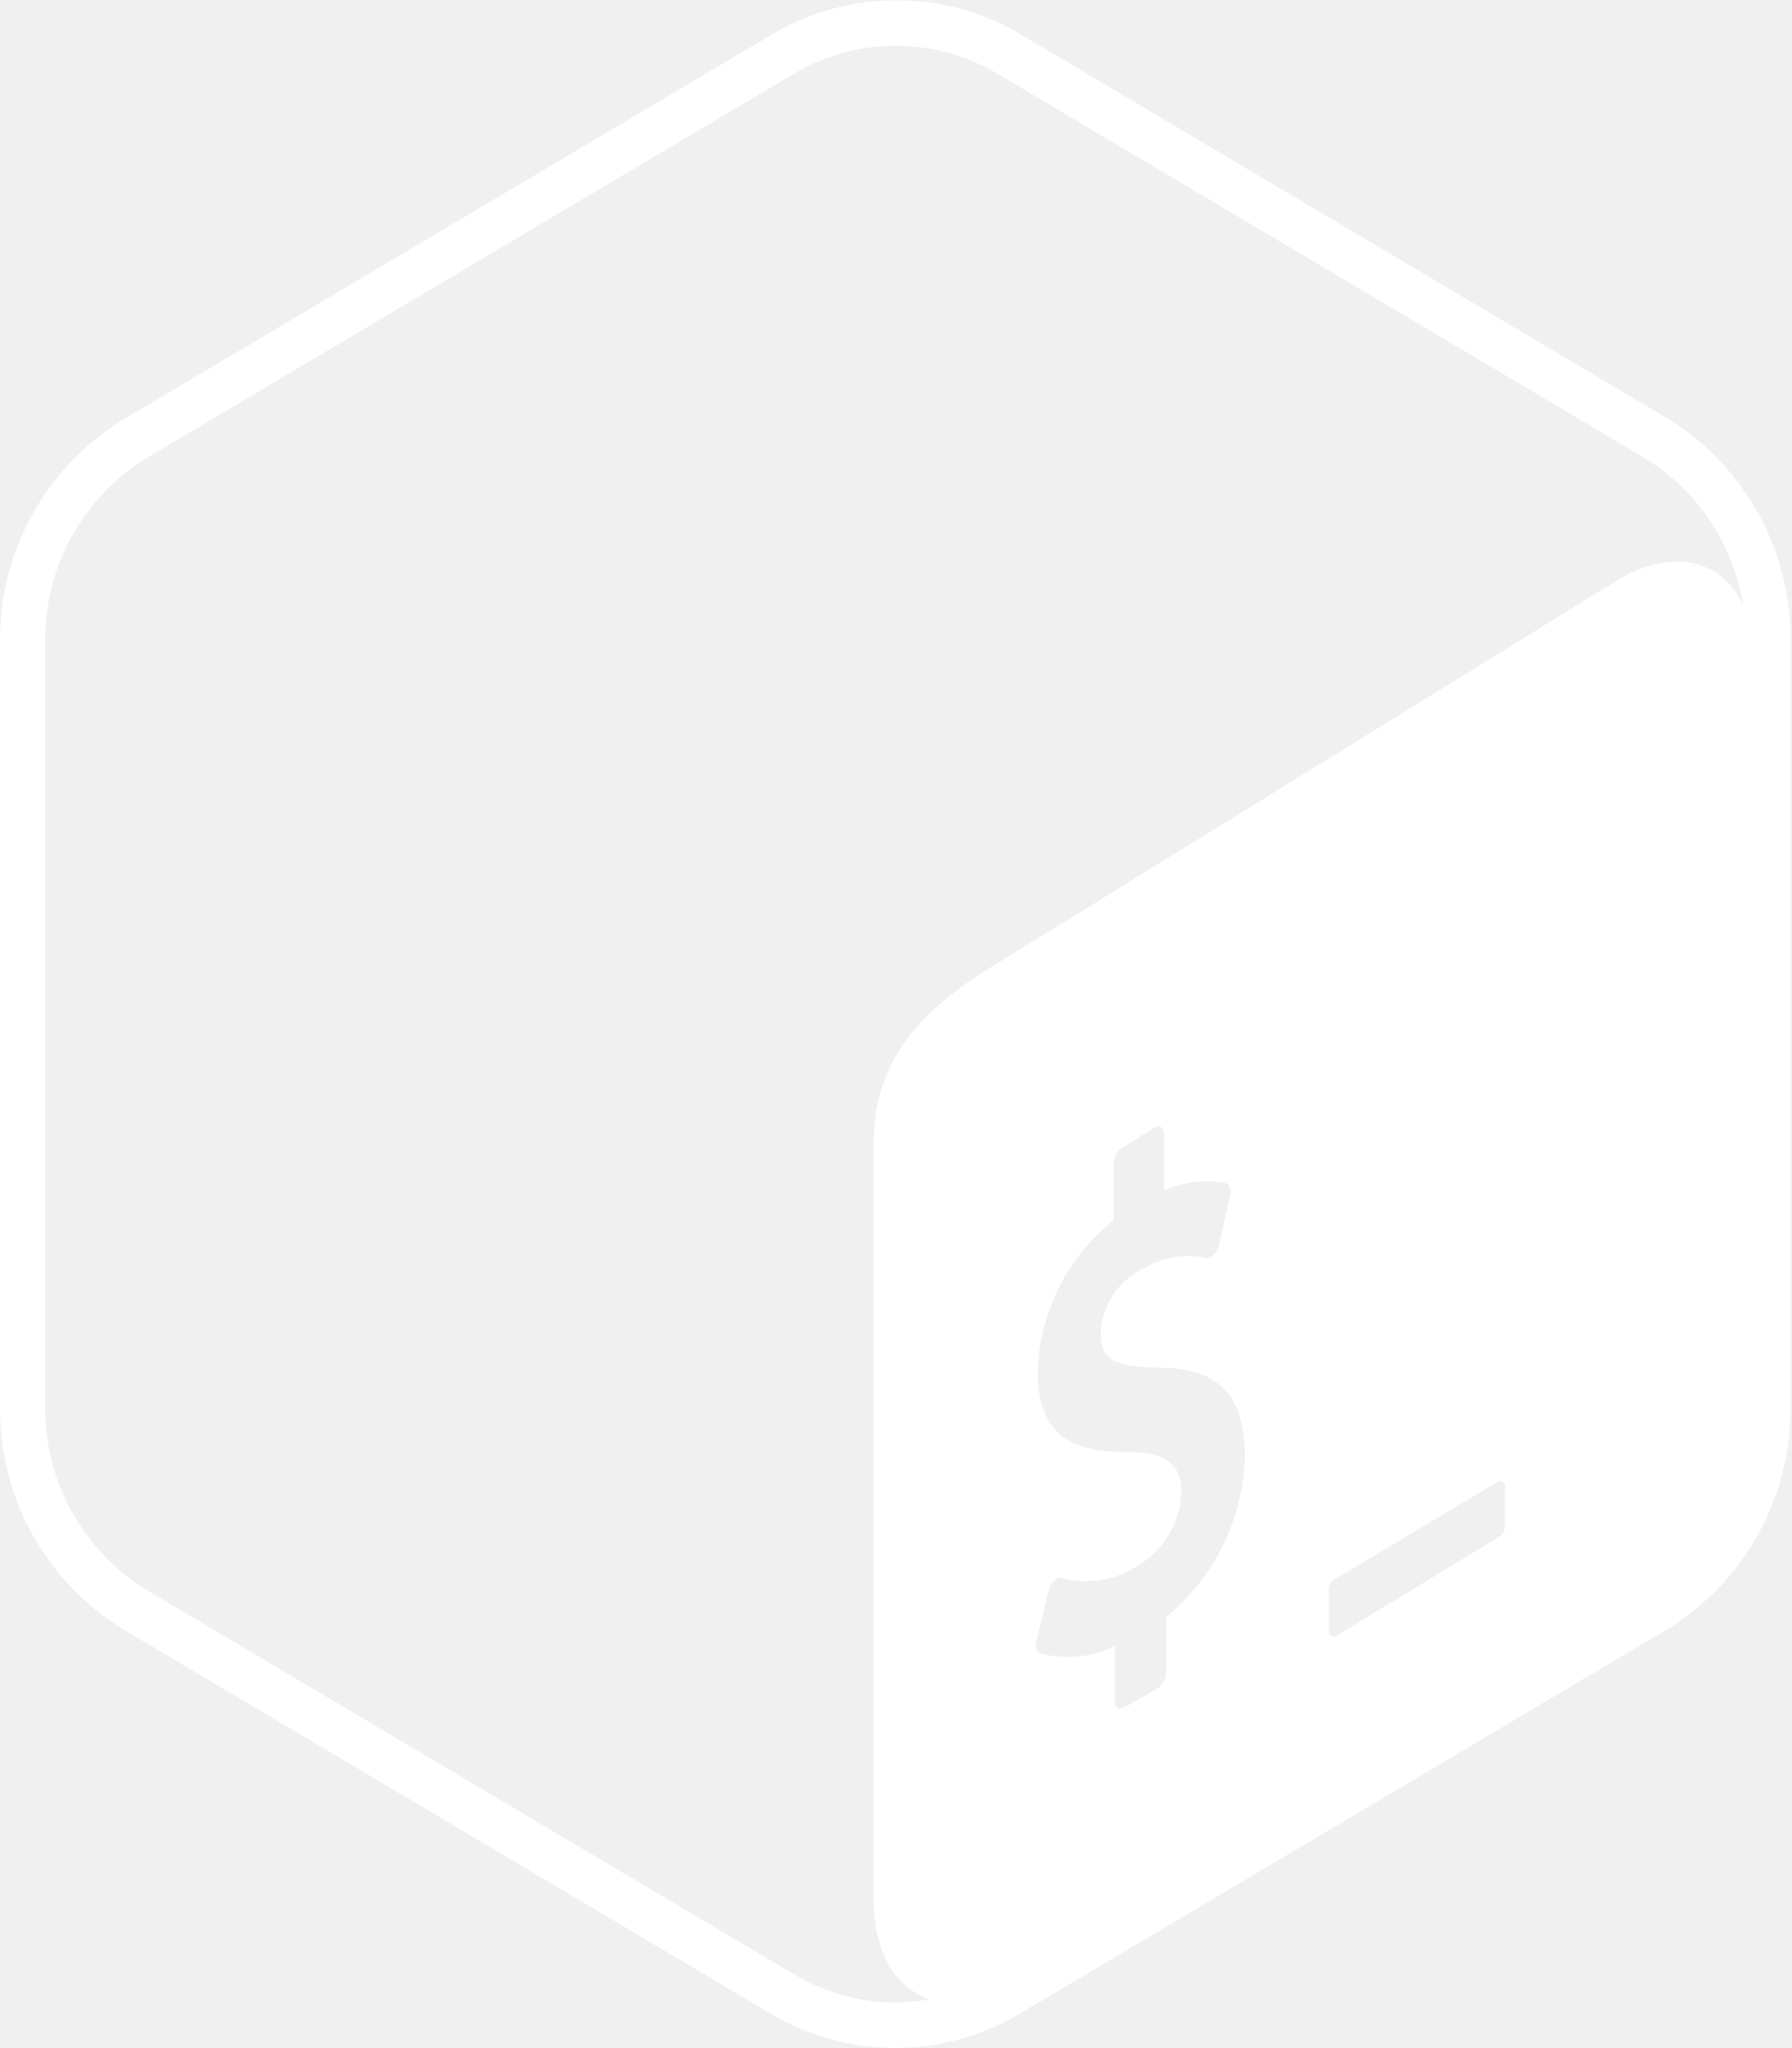
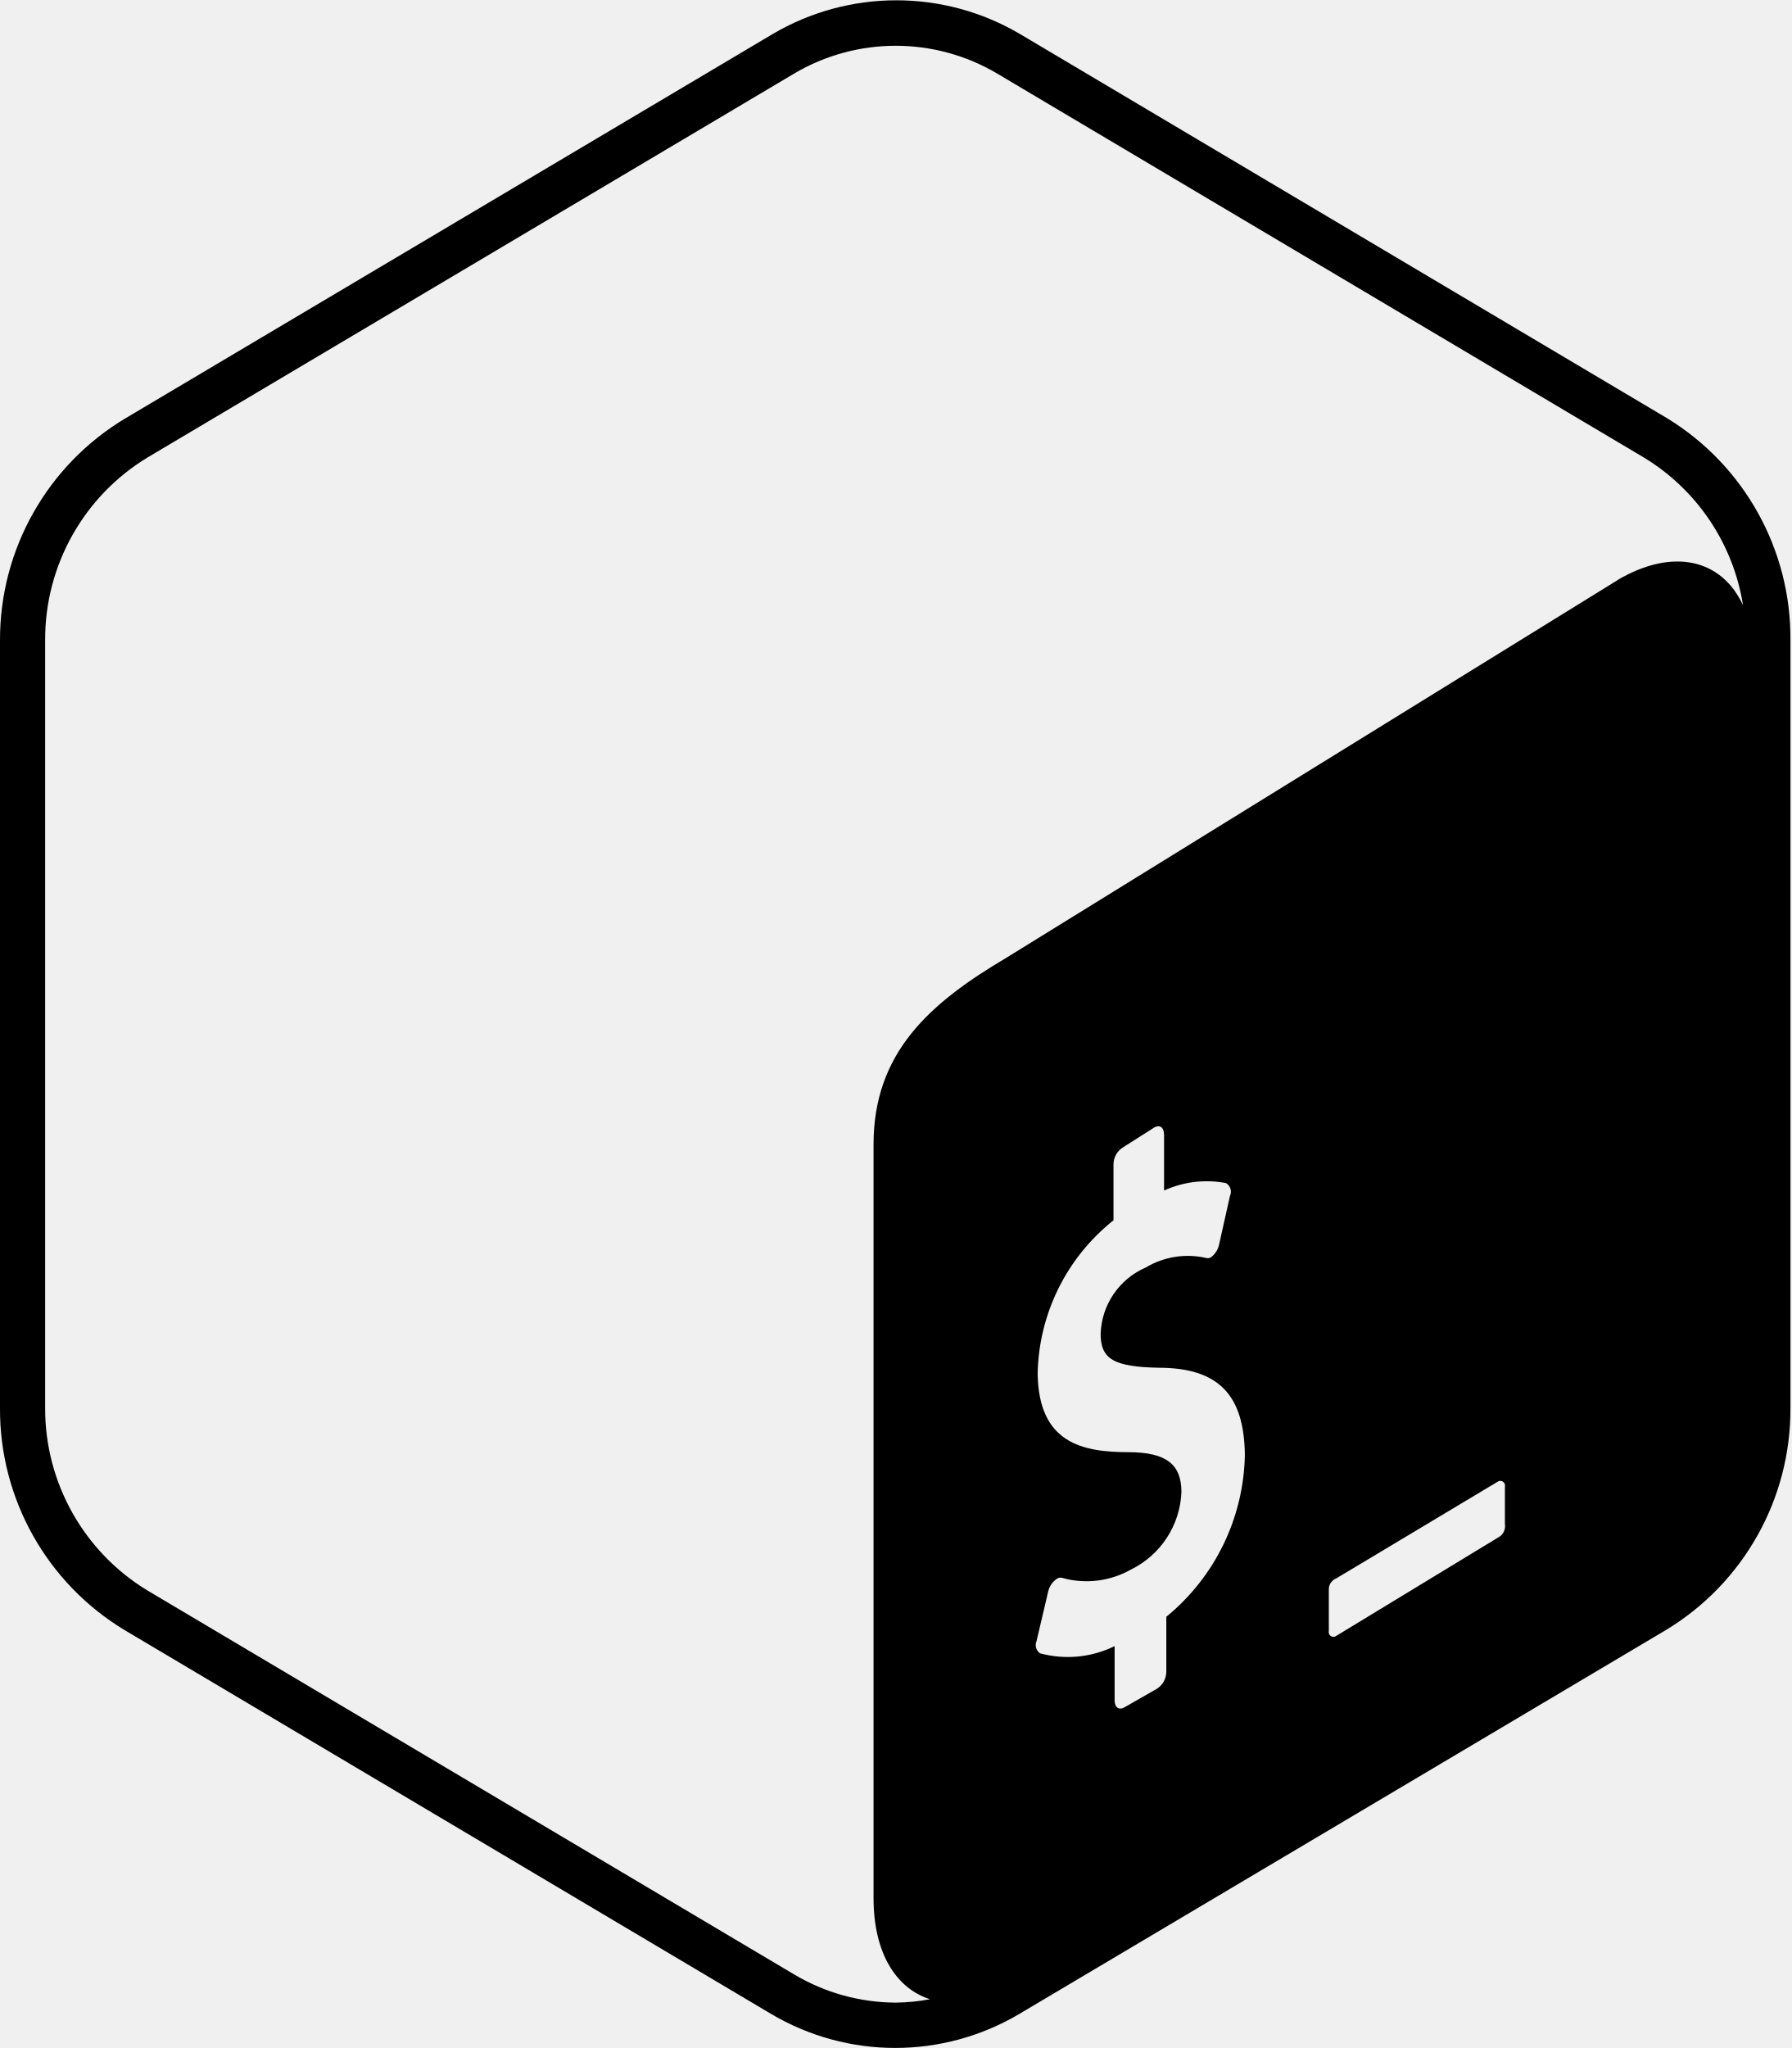
<svg xmlns="http://www.w3.org/2000/svg" id="Layer_1" data-name="Layer 1" viewBox="0 0 79.37 90.71">
  <defs>
-     <style>.cls-1{fill:#fff;}</style>
+     <style>.cls-1{fill:#000;}</style>
  </defs>
  <path class="cls-1" d="M73.85,18.52l-28.64-17a10.79,10.79,0,0,0-11,0l-28.64,17A11.42,11.42,0,0,0,0,28.36v34a11.42,11.42,0,0,0,5.52,9.84l28.64,17a10.79,10.79,0,0,0,11,0l28.64-17a11.42,11.42,0,0,0,5.52-9.84v-34A11.42,11.42,0,0,0,73.85,18.52ZM51.67,71.61l0,2.44a0.9,0.9,0,0,1-.42.75l-1.45.83c-0.23.12-.42,0-0.42-0.32l0-2.4a4.71,4.71,0,0,1-3.3.32,0.44,0.44,0,0,1-.16-0.54l0.52-2.21A0.92,0.92,0,0,1,46.73,70a0.58,0.58,0,0,1,.14-0.1,0.29,0.29,0,0,1,.23,0,4,4,0,0,0,3-.38,4,4,0,0,0,2.24-3.43c0-1.24-.68-1.76-2.32-1.77-2.08,0-4-.4-4.05-3.47a8.89,8.89,0,0,1,3.36-6.8l0-2.47a0.89,0.89,0,0,1,.42-0.76l1.4-.89c0.23-.12.42,0,0.42,0.33l0,2.47a4.56,4.56,0,0,1,2.74-.33,0.44,0.44,0,0,1,.18.57L54,55.16a0.94,0.94,0,0,1-.25.44,0.58,0.58,0,0,1-.14.11,0.33,0.33,0,0,1-.21,0,3.63,3.63,0,0,0-2.64.43,3.32,3.32,0,0,0-2,2.94c0,1.12.59,1.46,2.57,1.5,2.65,0,3.79,1.2,3.82,3.86A9.48,9.48,0,0,1,51.67,71.61Zm15-4.11a0.57,0.57,0,0,1-.22.55l-7.24,4.4a0.21,0.21,0,0,1-.34-0.21V70.37a0.52,0.52,0,0,1,.33-0.46l7.13-4.27a0.21,0.21,0,0,1,.34.21V67.5Zm5-41.81L44.57,42.43c-3.38,2-5.87,4.19-5.87,8.26V84.07c0,2.44,1,4,2.5,4.48a8.77,8.77,0,0,1-1.5.15,8.87,8.87,0,0,1-4.52-1.25l-28.64-17A9.42,9.42,0,0,1,2,62.36v-34a9.42,9.42,0,0,1,4.54-8.1l28.64-17a8.83,8.83,0,0,1,9,0l28.64,17a9.36,9.36,0,0,1,4.4,6.55C76.29,24.79,74.15,24.23,71.66,25.69Z" />
</svg>
